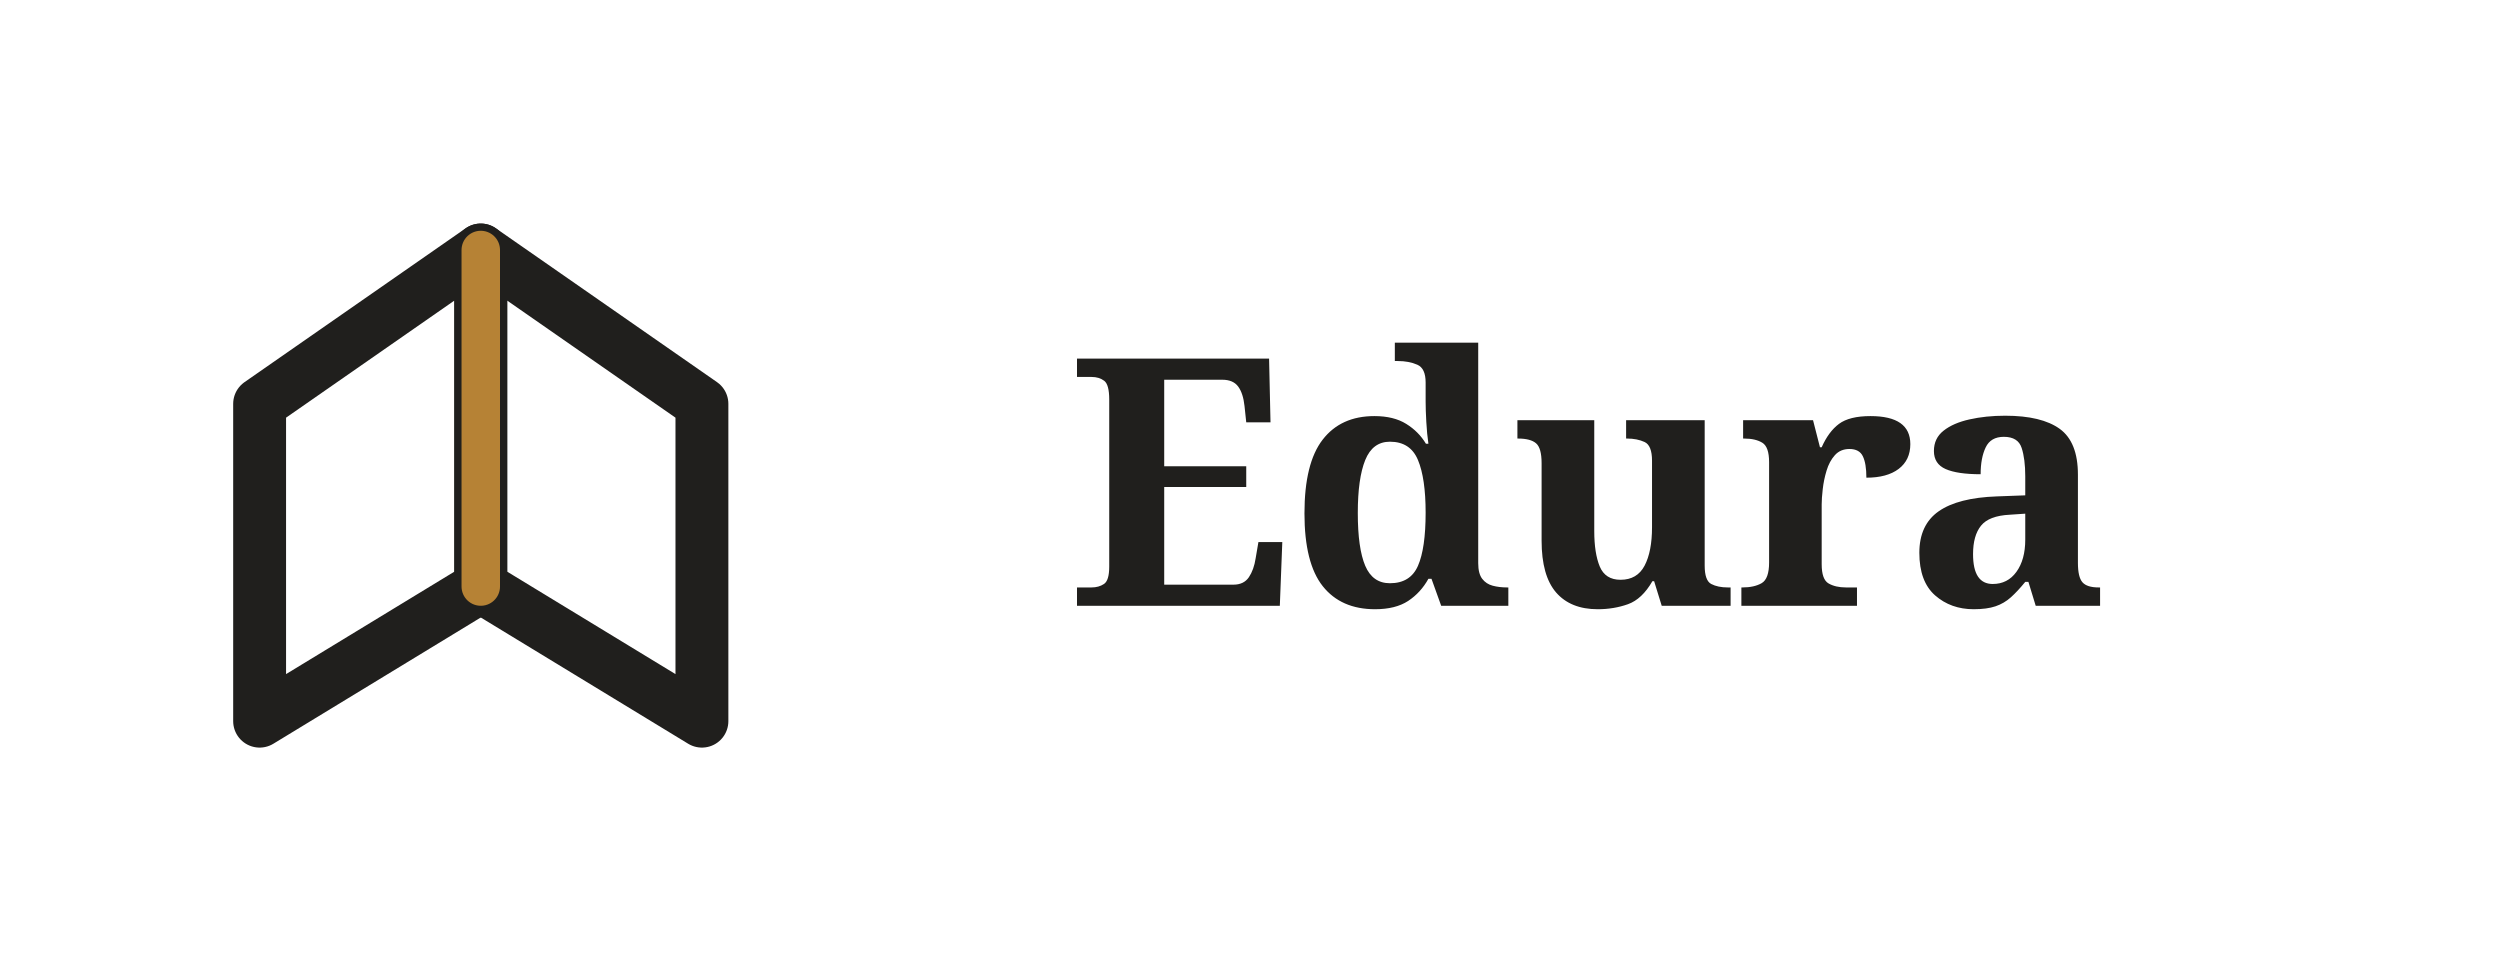
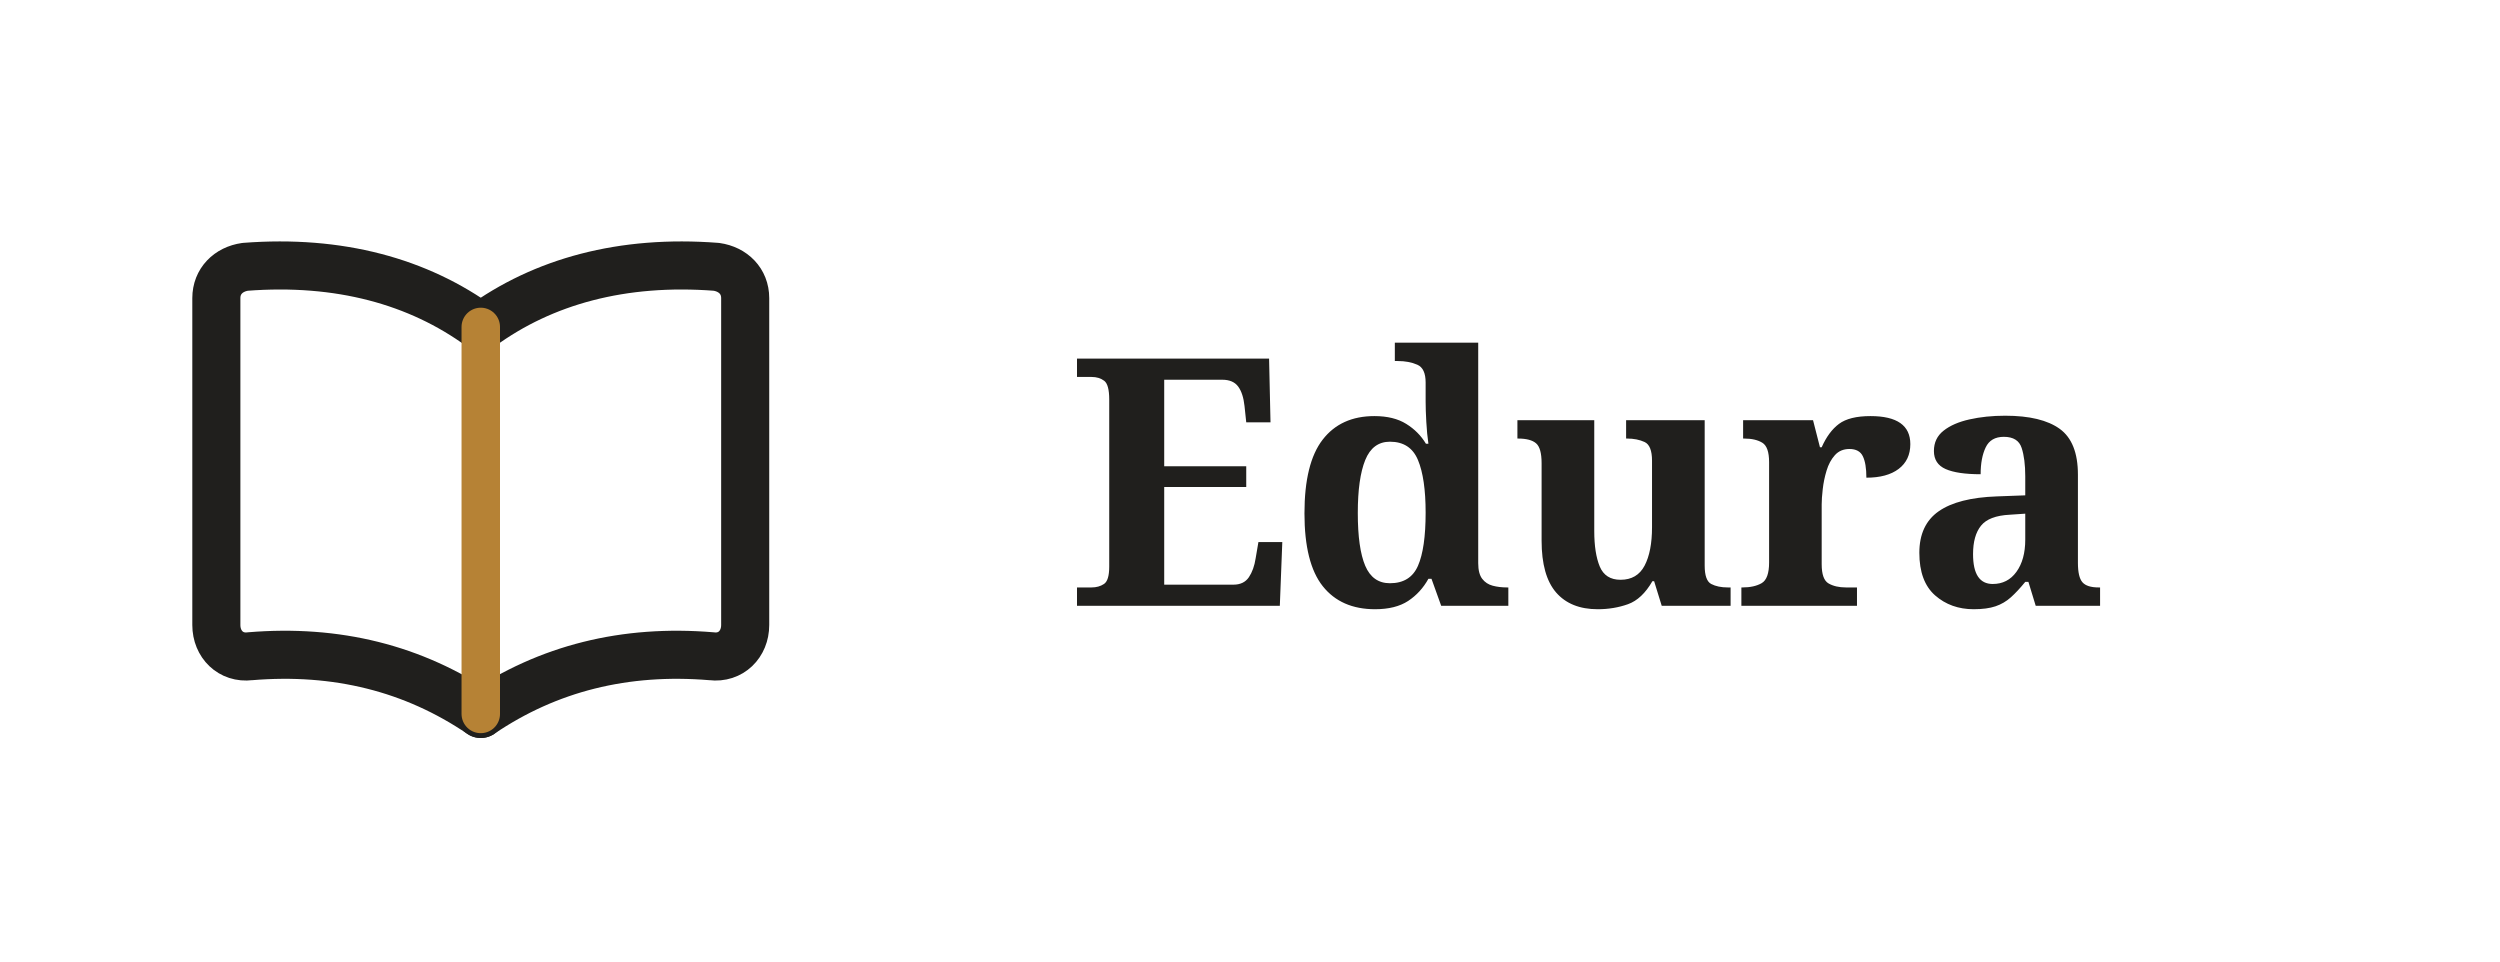
<svg xmlns="http://www.w3.org/2000/svg" viewBox="0 0 520 200" fill="none" role="img" aria-label="Edura">
  <g fill="none" stroke-linecap="round" stroke-linejoin="round">
-     <path d="M100 52 L54 84 L54 150 L100 122 Z" stroke="#201f1d" stroke-width="11" />
-     <path d="M100 52 L146 84 L146 150 L100 122 Z" stroke="#201f1d" stroke-width="11" />
-     <path d="M100 52 L100 122" stroke="#b68235" stroke-width="8" />
+     <path d="M100 68 C87 58.5 70.5 54 51 55.5 C47.5 56 45 58.5 45 62 L45 130 C45 134 48 137 52 136.5 C70 135 86 139 100 148.5" stroke="#201f1d" stroke-width="10" />
+     <path d="M100 68 C113 58.5 129.5 54 149 55.5 C152.5 56 155 58.5 155 62 L155 130 C155 134 152 137 148 136.5 C130 135 114 139 100 148.5" stroke="#201f1d" stroke-width="10" />
+     <path d="M100 68 L100 148.5" stroke="#b68235" stroke-width="8" />
  </g>
  <text x="222" y="126" font-family="'Cormorant Garamond', Georgia, serif" font-weight="700" font-size="72" letter-spacing="-1" fill="#201f1d">Edura</text>
</svg>
